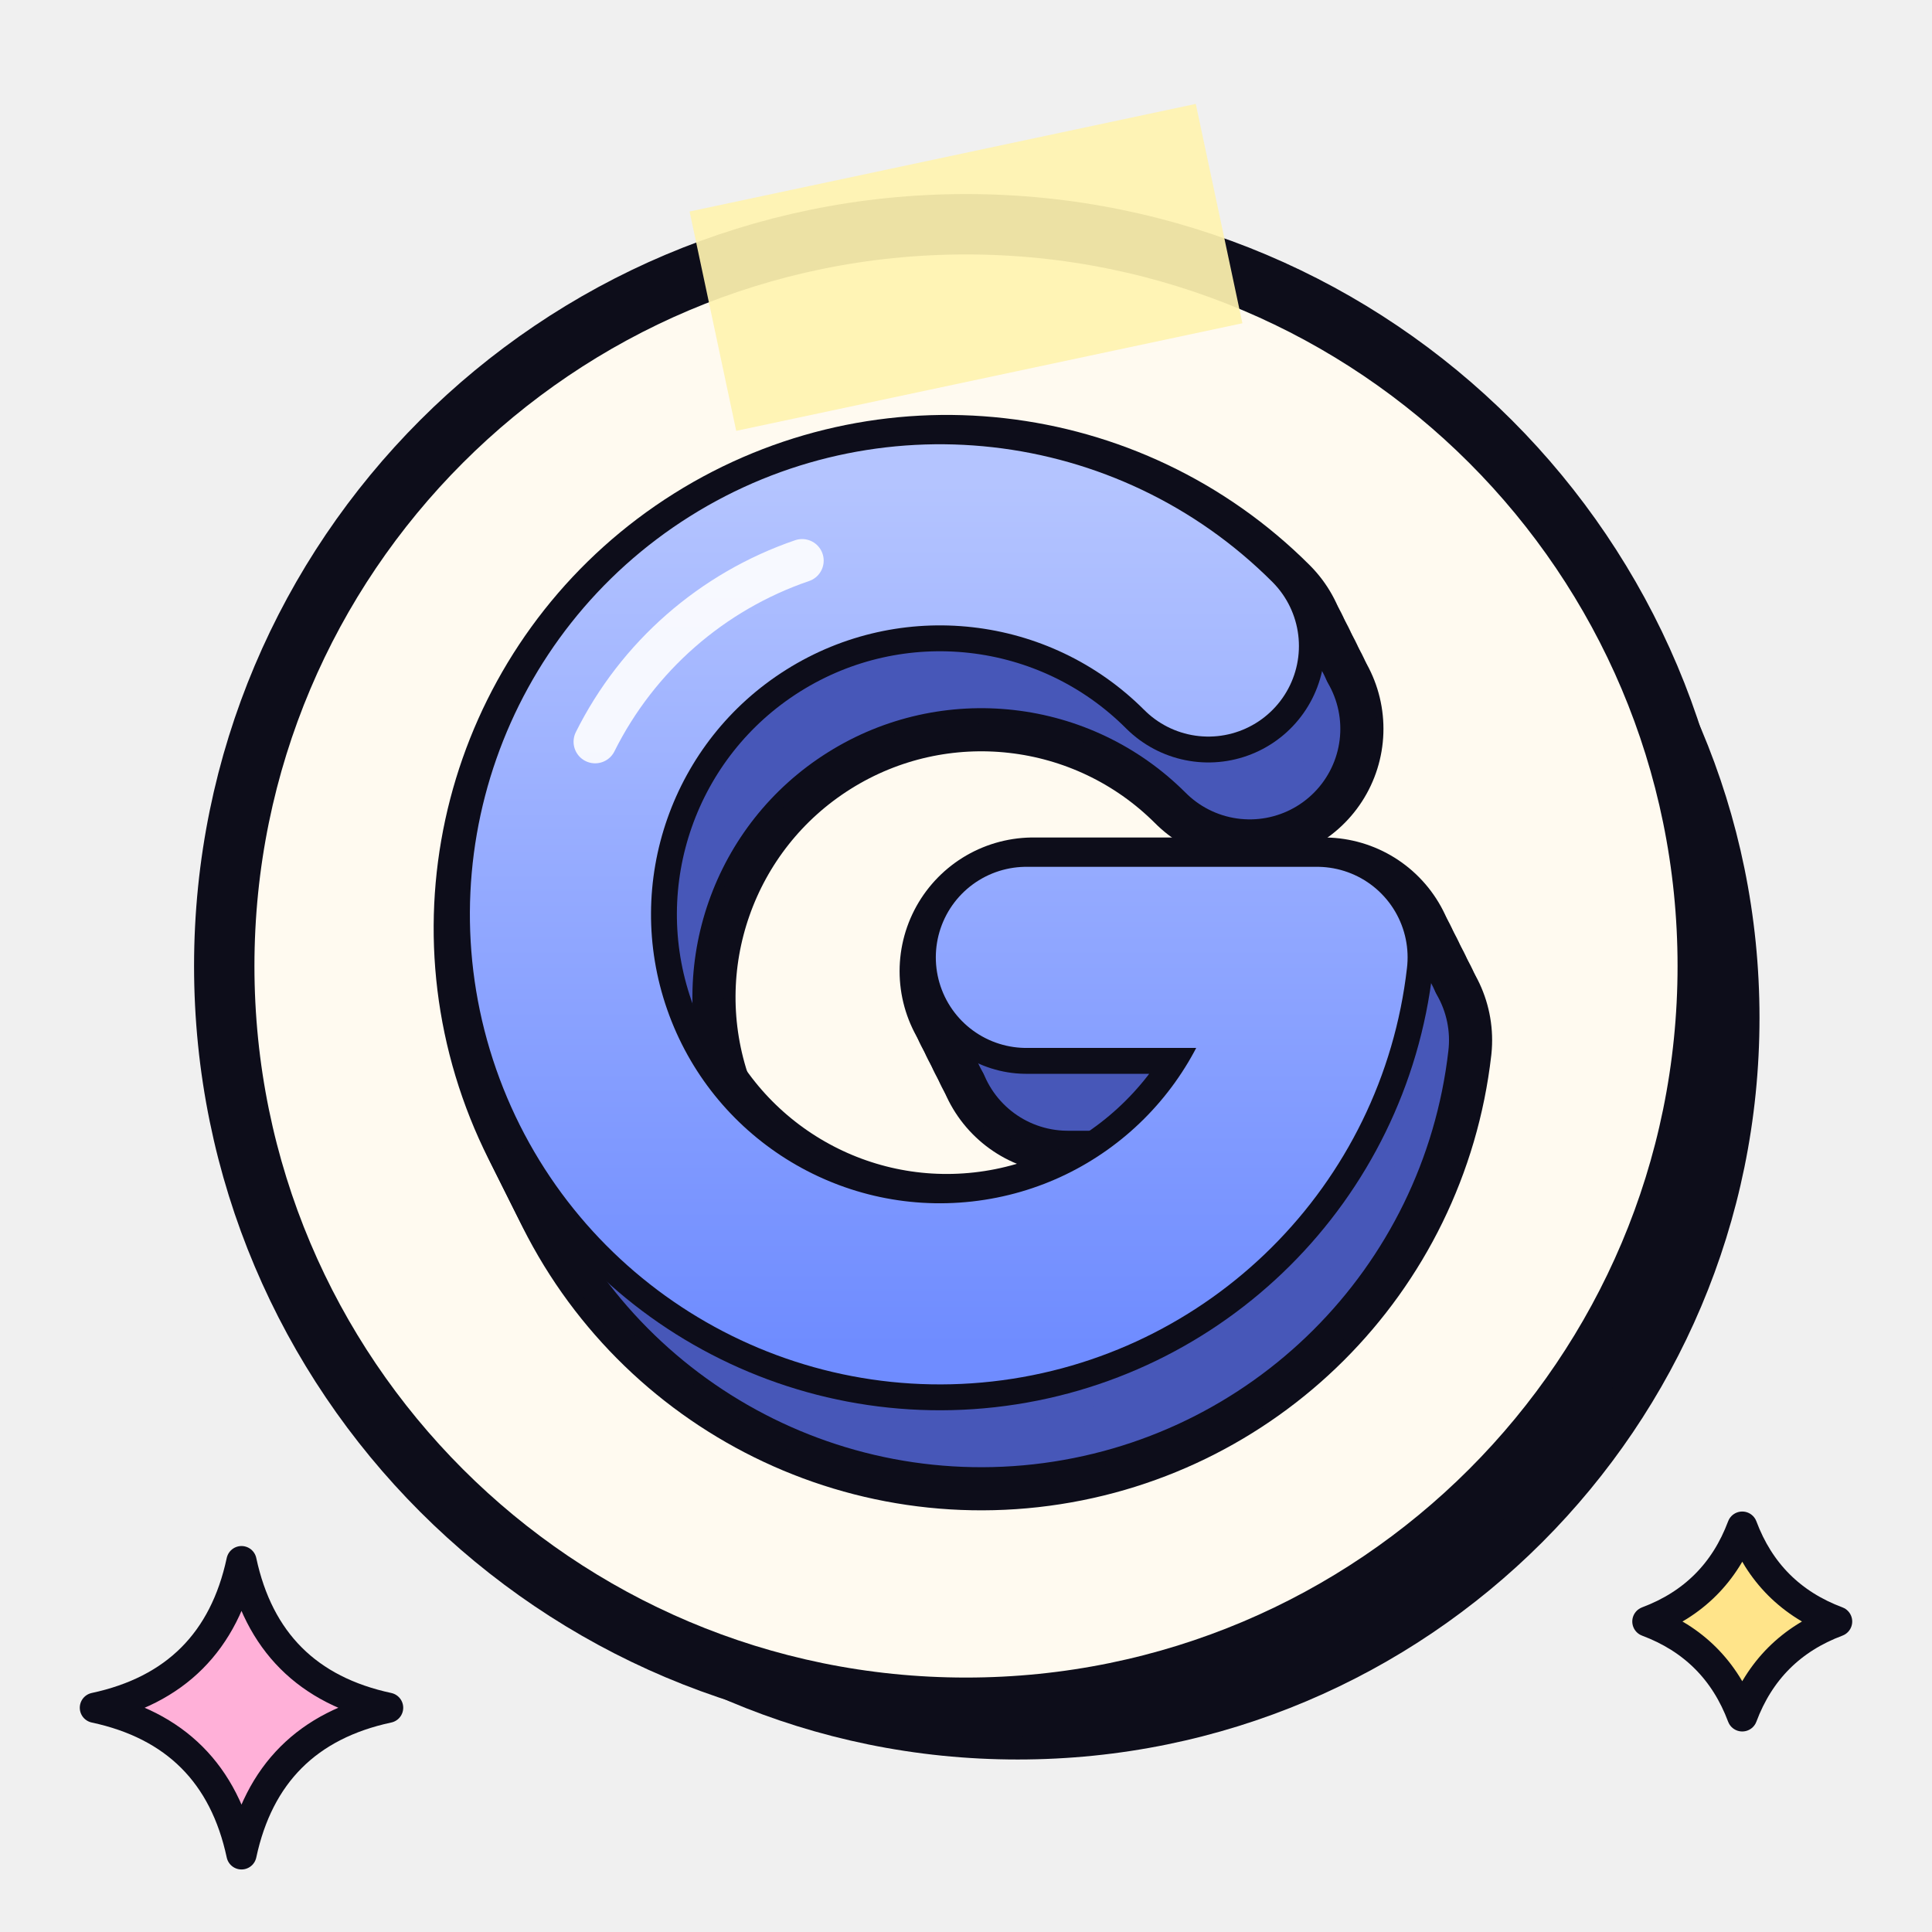
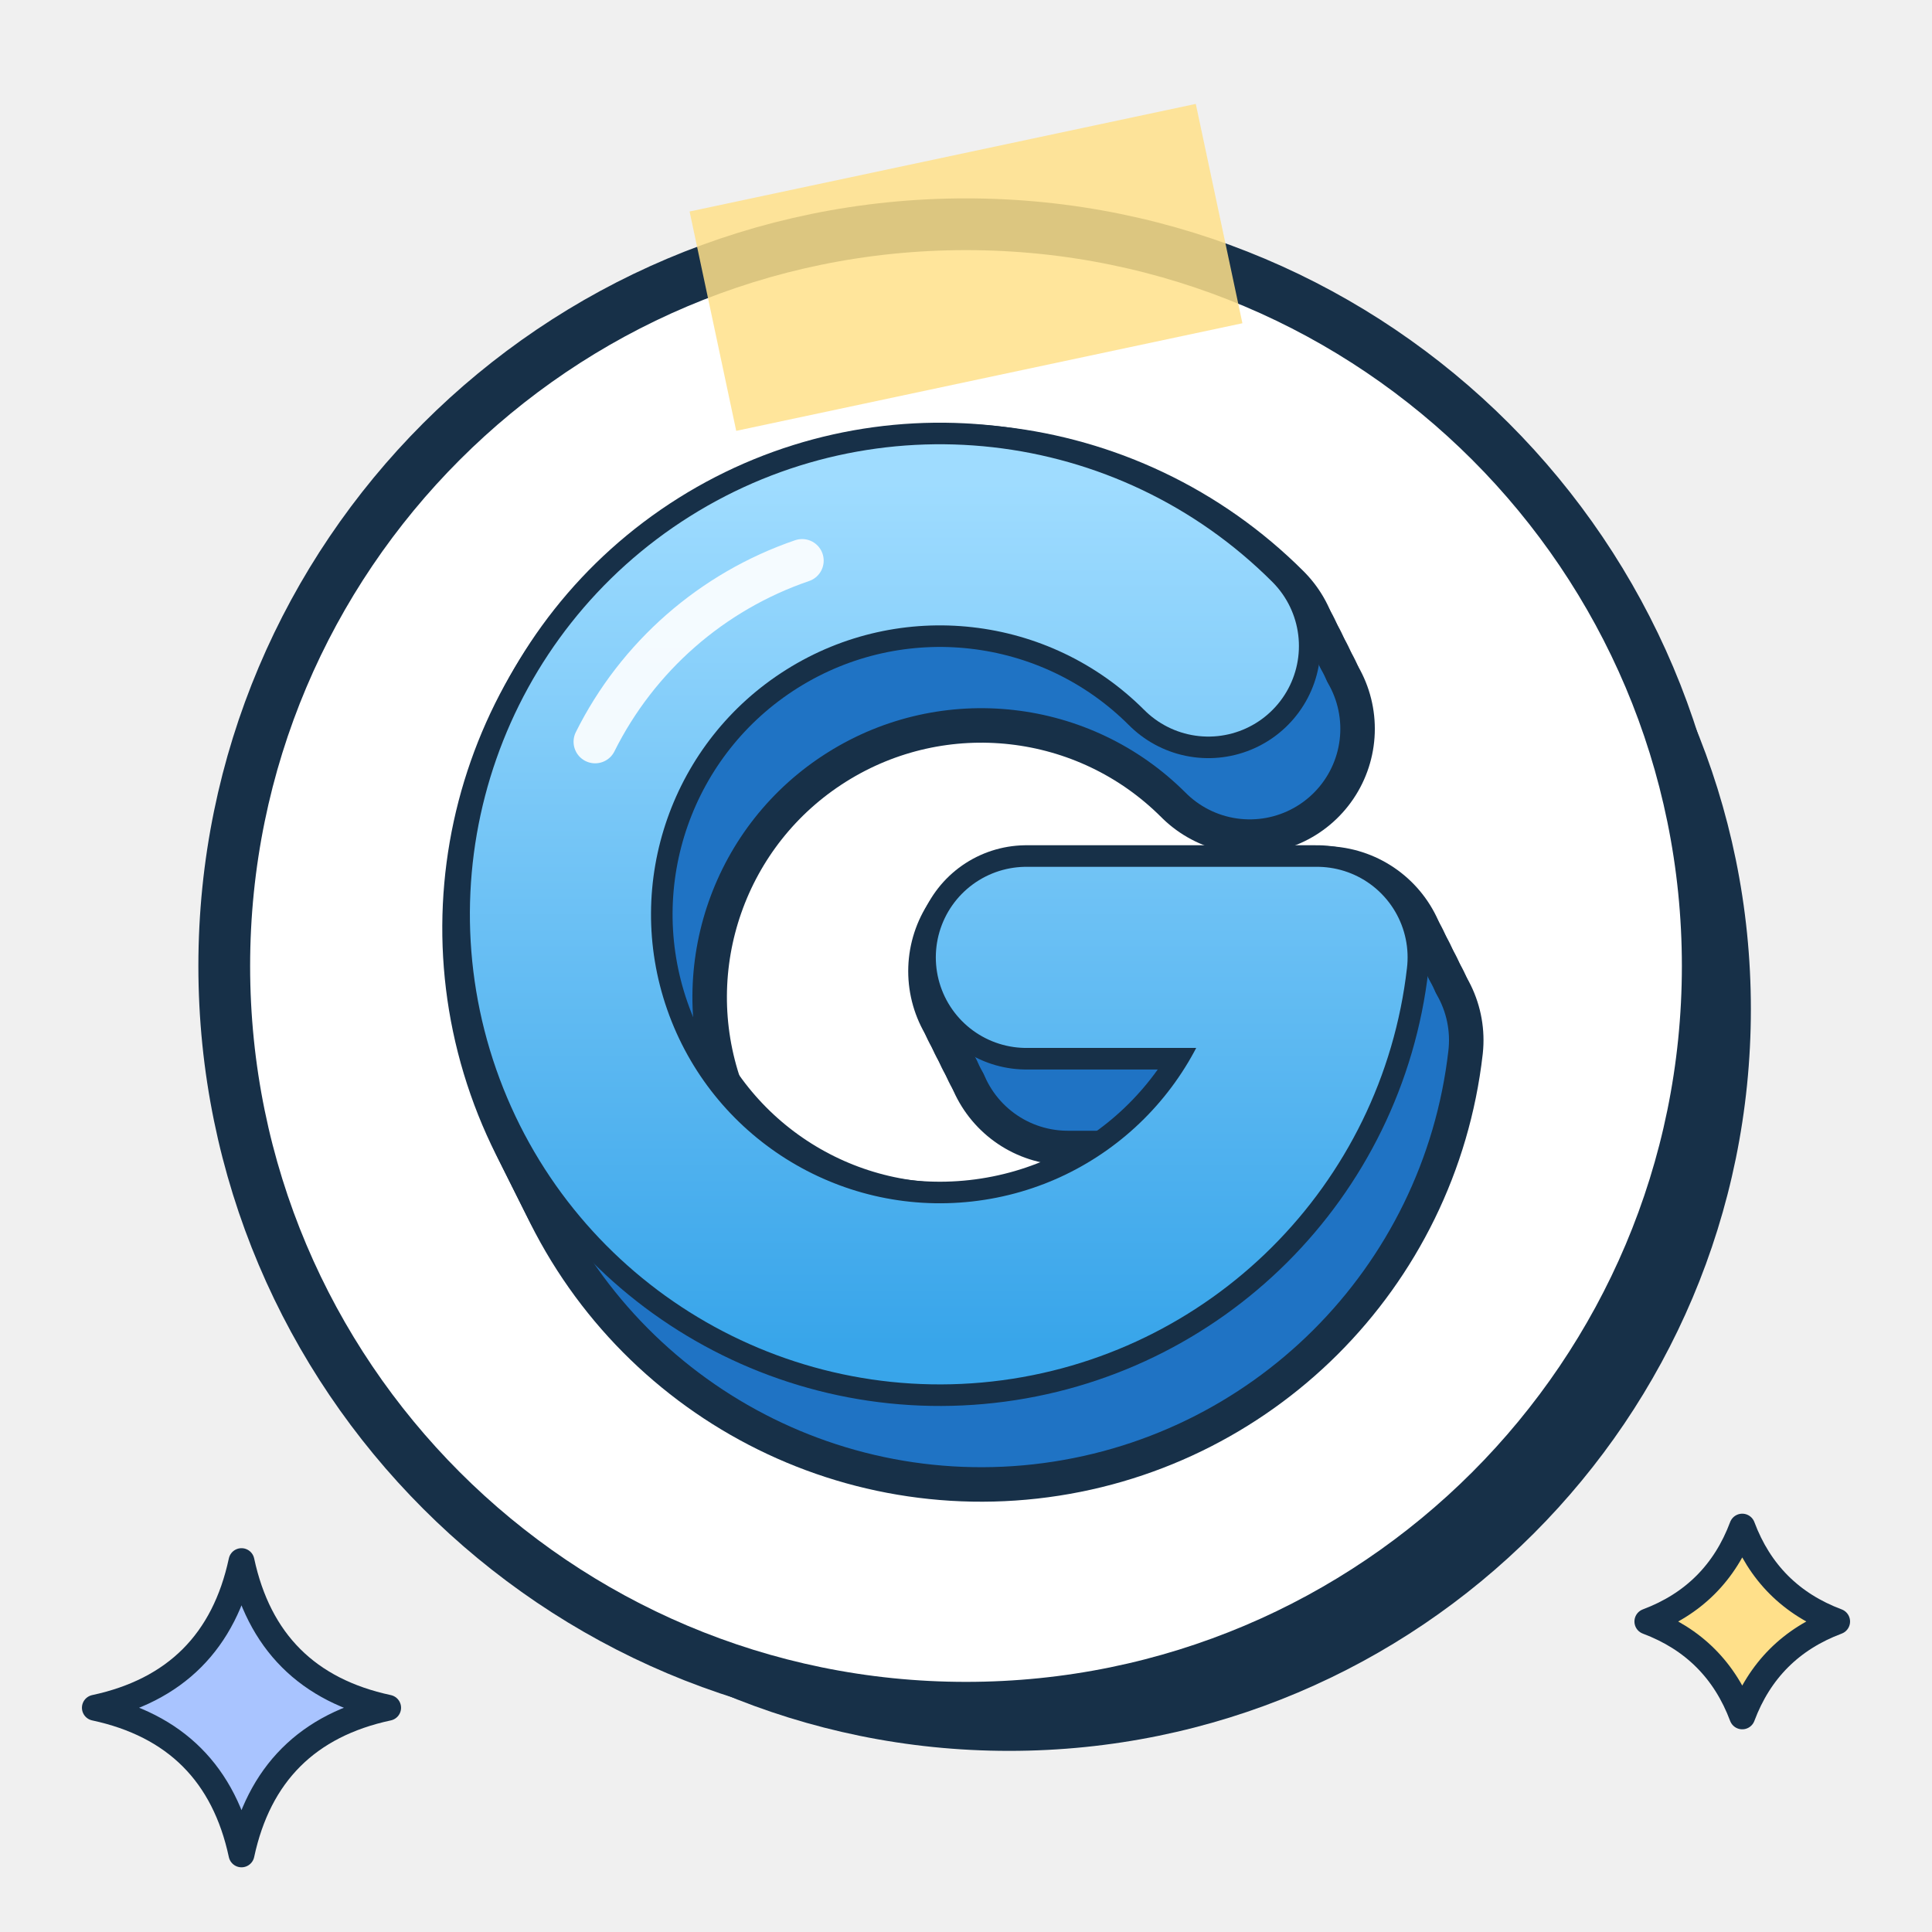
<svg xmlns="http://www.w3.org/2000/svg" viewBox="-12 -12 224 224">
  <defs>
-     <linearGradient id="b" gradientUnits="userSpaceOnUse" x1="0" y1="50" x2="0" y2="150">
-       <stop offset="0" stop-color="#b4c4ff" />
-       <stop offset="1" stop-color="#6f8cff" />
+     <linearGradient id="gf" gradientUnits="userSpaceOnUse" x1="0" y1="50" x2="0" y2="150">
+       <stop offset="0" stop-color="#9fdcff" />
+       <stop offset="1" stop-color="#38a5ea" />
    </linearGradient>
  </defs>
-   <circle cx="106" cy="106" r="86" fill="#0d0d1a" />
-   <circle cx="100" cy="100" r="86" fill="#fffaf0" stroke="#0d0d1a" stroke-width="7" />
-   <path d="M131.1 68.9A44 44 0 1 0 143.7 105H110" transform="translate(1.8 3.6)" fill="none" stroke="#0d0d1a" stroke-width="31" stroke-linecap="round" stroke-linejoin="round" />
-   <path d="M131.1 68.9A44 44 0 1 0 143.7 105H110" transform="translate(1.0 2.0)" fill="none" stroke="#0d0d1a" stroke-width="31" stroke-linecap="round" stroke-linejoin="round" />
-   <path d="M131.1 68.9A44 44 0 1 0 143.7 105H110" transform="translate(0.2 0.4)" fill="none" stroke="#0d0d1a" stroke-width="31" stroke-linecap="round" stroke-linejoin="round" />
-   <path d="M131.1 68.9A44 44 0 1 0 143.7 105H110" transform="translate(-0.6 -1.2)" fill="none" stroke="#0d0d1a" stroke-width="31" stroke-linecap="round" stroke-linejoin="round" />
-   <path d="M131.1 68.9A44 44 0 1 0 143.7 105H110" transform="translate(-1.4 -2.8)" fill="none" stroke="#0d0d1a" stroke-width="31" stroke-linecap="round" stroke-linejoin="round" />
-   <path d="M131.1 68.9A44 44 0 1 0 143.7 105H110" transform="translate(-2.2 -4.4)" fill="none" stroke="#0d0d1a" stroke-width="31" stroke-linecap="round" stroke-linejoin="round" />
-   <path d="M131.1 68.9A44 44 0 1 0 143.7 105H110" transform="translate(1.8 3.6)" fill="none" stroke="#4757b8" stroke-width="21" stroke-linecap="round" stroke-linejoin="round" />
-   <path d="M131.1 68.9A44 44 0 1 0 143.7 105H110" transform="translate(1.0 2.0)" fill="none" stroke="#4757b8" stroke-width="21" stroke-linecap="round" stroke-linejoin="round" />
-   <path d="M131.1 68.9A44 44 0 1 0 143.7 105H110" transform="translate(0.2 0.4)" fill="none" stroke="#4757b8" stroke-width="21" stroke-linecap="round" stroke-linejoin="round" />
-   <path d="M131.1 68.9A44 44 0 1 0 143.7 105H110" transform="translate(-0.6 -1.2)" fill="none" stroke="#4757b8" stroke-width="21" stroke-linecap="round" stroke-linejoin="round" />
-   <path d="M131.1 68.9A44 44 0 1 0 143.7 105H110" transform="translate(-1.4 -2.8)" fill="none" stroke="#4757b8" stroke-width="21" stroke-linecap="round" stroke-linejoin="round" />
-   <path d="M131.1 68.9A44 44 0 1 0 143.7 105H110" transform="translate(-2.2 -4.4)" fill="none" stroke="#4757b8" stroke-width="21" stroke-linecap="round" stroke-linejoin="round" />
-   <path d="M131.1 68.9A44 44 0 1 0 143.7 105H110" transform="translate(-3 -6)" fill="none" stroke="#0d0d1a" stroke-width="27" stroke-linecap="round" stroke-linejoin="round" />
-   <path d="M131.1 68.9A44 44 0 1 0 143.7 105H110" transform="translate(-3 -6)" fill="none" stroke="url(#b)" stroke-width="21" stroke-linecap="round" stroke-linejoin="round" />
+   <circle cx="105" cy="105" r="86" fill="#173048" />
+   <circle cx="100" cy="100" r="86" fill="#ffffff" stroke="#173048" stroke-width="6" />
+   <path d="M131.1 68.9A44 44 0 1 0 143.7 105H110" transform="translate(1.8 3.6)" fill="none" stroke="#173048" stroke-width="29" stroke-linecap="round" stroke-linejoin="round" />
+   <path d="M131.1 68.9A44 44 0 1 0 143.7 105H110" transform="translate(1.0 2.0)" fill="none" stroke="#173048" stroke-width="29" stroke-linecap="round" stroke-linejoin="round" />
+   <path d="M131.1 68.9A44 44 0 1 0 143.7 105H110" transform="translate(0.2 0.4)" fill="none" stroke="#173048" stroke-width="29" stroke-linecap="round" stroke-linejoin="round" />
+   <path d="M131.1 68.9A44 44 0 1 0 143.7 105H110" transform="translate(-0.6 -1.2)" fill="none" stroke="#173048" stroke-width="29" stroke-linecap="round" stroke-linejoin="round" />
+   <path d="M131.1 68.9A44 44 0 1 0 143.7 105H110" transform="translate(-1.4 -2.8)" fill="none" stroke="#173048" stroke-width="29" stroke-linecap="round" stroke-linejoin="round" />
+   <path d="M131.1 68.9A44 44 0 1 0 143.7 105H110" transform="translate(-2.2 -4.4)" fill="none" stroke="#173048" stroke-width="29" stroke-linecap="round" stroke-linejoin="round" />
+   <path d="M131.1 68.9A44 44 0 1 0 143.7 105H110" transform="translate(1.8 3.6)" fill="none" stroke="#1f73c4" stroke-width="21" stroke-linecap="round" stroke-linejoin="round" />
+   <path d="M131.1 68.9A44 44 0 1 0 143.7 105H110" transform="translate(1.0 2.0)" fill="none" stroke="#1f73c4" stroke-width="21" stroke-linecap="round" stroke-linejoin="round" />
+   <path d="M131.1 68.9A44 44 0 1 0 143.7 105H110" transform="translate(0.2 0.4)" fill="none" stroke="#1f73c4" stroke-width="21" stroke-linecap="round" stroke-linejoin="round" />
+   <path d="M131.1 68.9A44 44 0 1 0 143.7 105H110" transform="translate(-0.6 -1.2)" fill="none" stroke="#1f73c4" stroke-width="21" stroke-linecap="round" stroke-linejoin="round" />
+   <path d="M131.1 68.9A44 44 0 1 0 143.7 105H110" transform="translate(-1.4 -2.8)" fill="none" stroke="#1f73c4" stroke-width="21" stroke-linecap="round" stroke-linejoin="round" />
+   <path d="M131.1 68.9A44 44 0 1 0 143.7 105H110" transform="translate(-2.2 -4.4)" fill="none" stroke="#1f73c4" stroke-width="21" stroke-linecap="round" stroke-linejoin="round" />
+   <path d="M131.1 68.9A44 44 0 1 0 143.7 105H110" transform="translate(-3 -6)" fill="none" stroke="#173048" stroke-width="26" stroke-linecap="round" stroke-linejoin="round" />
+   <path d="M131.1 68.9A44 44 0 1 0 143.7 105H110" transform="translate(-3 -6)" fill="none" stroke="url(#gf)" stroke-width="21" stroke-linecap="round" stroke-linejoin="round" />
  <path transform="translate(-3 -6)" d="M60 80A42 42 0 0 1 84 59" fill="none" stroke="#ffffff" stroke-opacity=".9" stroke-width="5" stroke-linecap="round" />
-   <rect x="70" y="6" width="60" height="26" fill="#fff3b0" fill-opacity=".92" transform="rotate(-12 100 19)" />
-   <path d="M16 169Q19 183 33 186Q19 189 16 203Q13 189 -1 186Q13 183 16 169Z" fill="#ffb0d8" stroke="#0d0d1a" stroke-width="3.5" stroke-linejoin="round" />
-   <path d="M190 165Q193 173 201 176Q193 179 190 187Q187 179 179 176Q187 173 190 165Z" fill="#ffe48a" stroke="#0d0d1a" stroke-width="3.5" stroke-linejoin="round" />
+   <rect x="70" y="6" width="60" height="26" fill="#ffe08a" fill-opacity=".85" transform="rotate(-12 100 19)" />
+   <path d="M16 169Q19 183 33 186Q19 189 16 203Q13 189 -1 186Q13 183 16 169Z" fill="#a9c4ff" stroke="#173048" stroke-width="3" stroke-linejoin="round" />
+   <path d="M190 165Q193 173 201 176Q193 179 190 187Q187 179 179 176Q187 173 190 165Z" fill="#ffe08a" stroke="#173048" stroke-width="3" stroke-linejoin="round" />
</svg>
